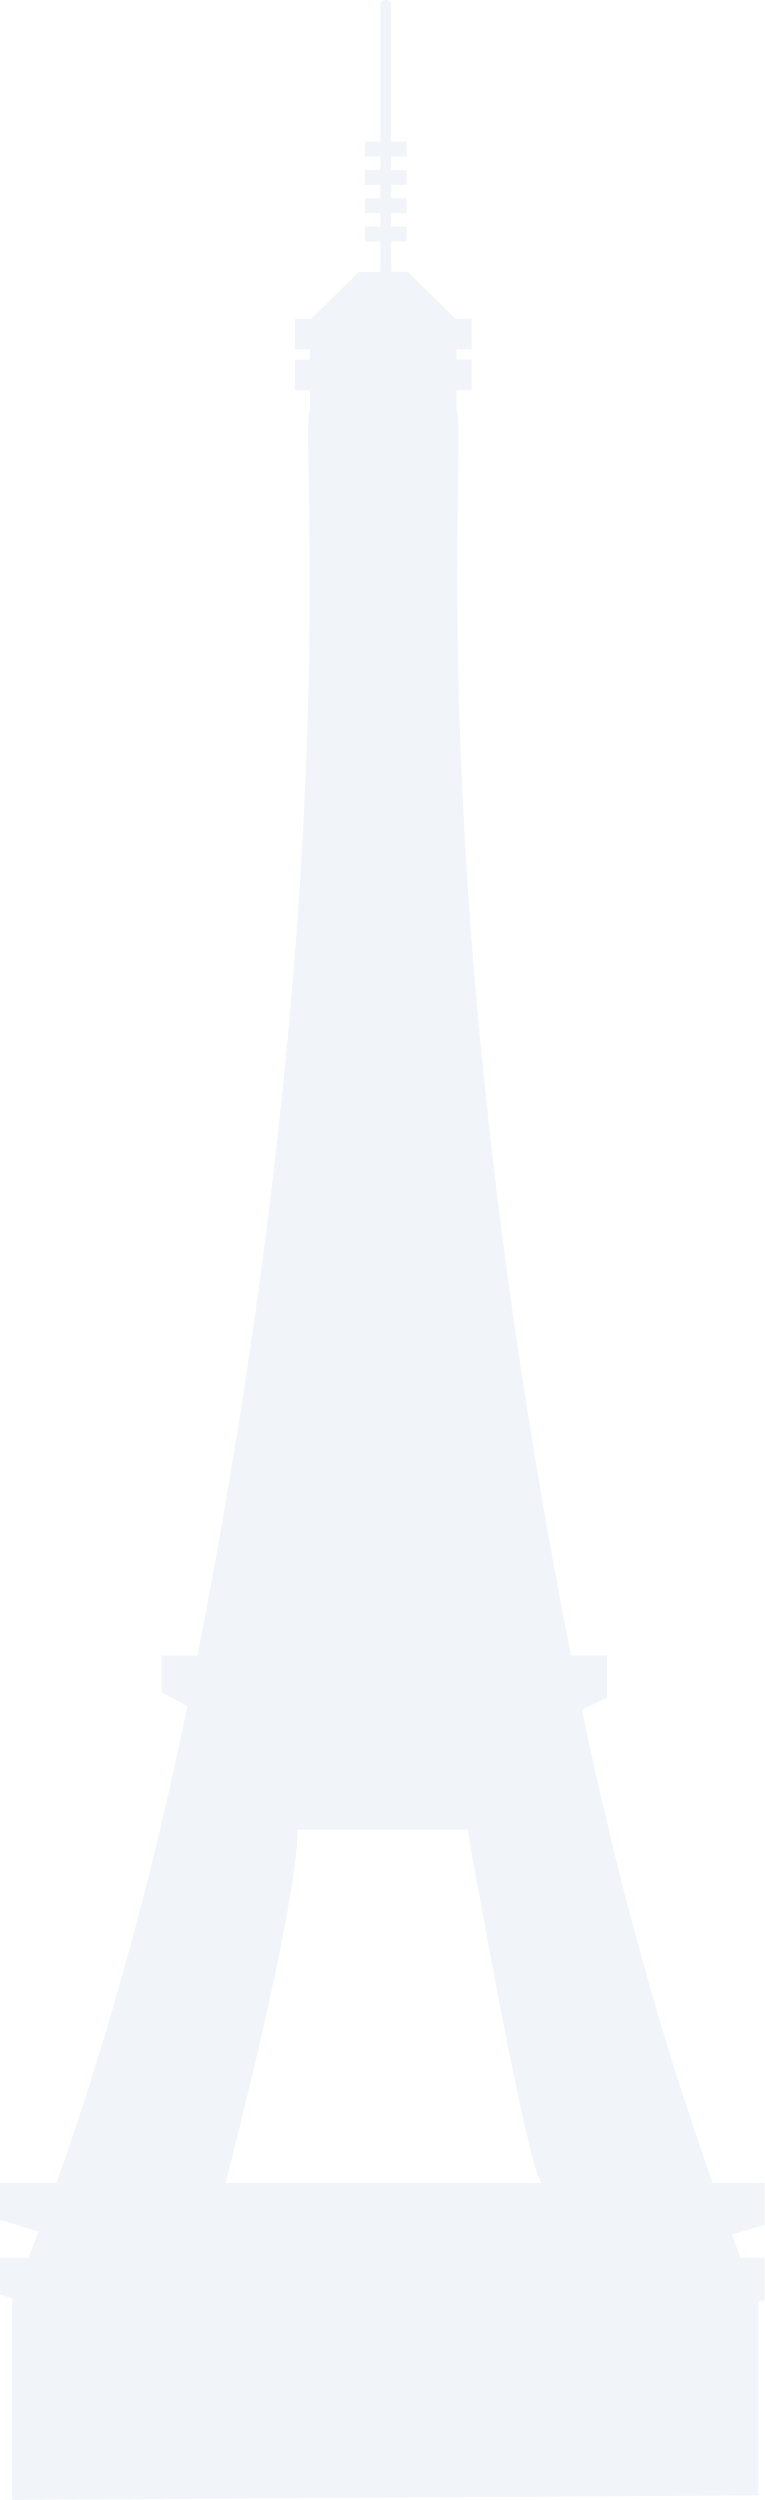
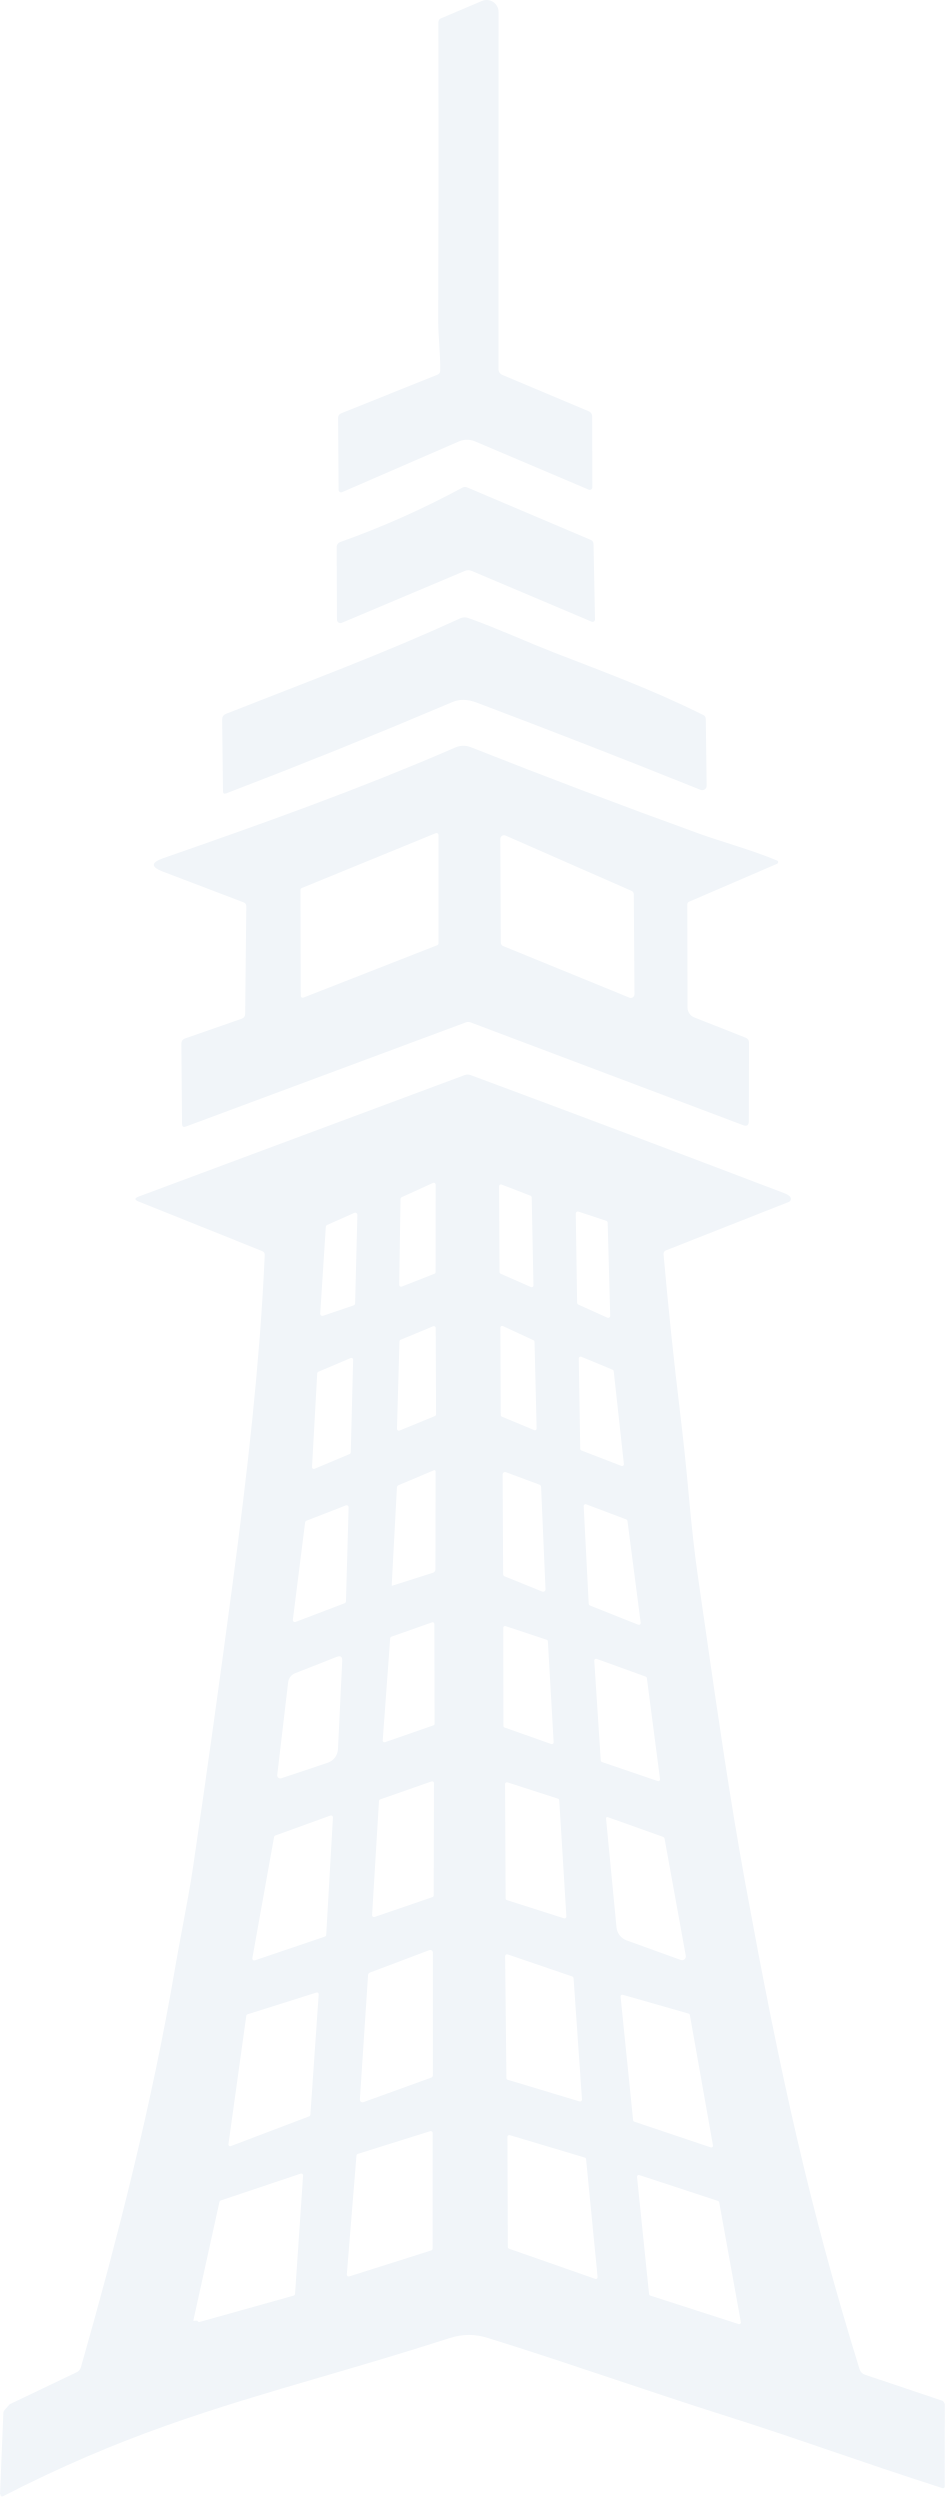
- <svg xmlns="http://www.w3.org/2000/svg" viewBox="0 0 230 752">
-   <path d="M228.113 750.615L3.66 751.988V691.338L0 690.205V679.15H8.536C9.566 676.524 10.571 673.91 11.563 671.285L0 667.68V656.624H16.948C33.337 610.744 46.24 562.218 56.377 513.202L48.61 509.041V497.985H59.416C105.458 262.172 89.714 129.36 93.25 123.238V117.4H88.709V108.185H93.25V105.113H88.709V95.898H93.573L107.94 81.77H114.404V72.664H109.751V68.155H114.404V64.124H109.751V59.637H114.404V55.617H109.751V51.108H114.404V47.078H109.751V42.568H114.404V1.427C114.404 0.643 115.148 0 116.041 0C116.935 0 117.679 0.632 117.679 1.427V42.568H122.344V47.067H117.679V51.097H122.344V55.596H117.679V59.626H122.344V64.124H117.679V68.155H122.344V72.631H117.679V81.738H122.63L137.009 95.865H141.873V105.08H137.332V108.152H141.873V117.367H137.332V123.205C140.855 129.338 125.471 262.14 171.736 497.952H182.555V510.642L175.061 514.356C185.222 562.97 198.1 611.082 214.378 656.591H229.949V669.281L220.11 672.124C220.991 674.455 221.897 676.786 222.802 679.117H229.949V691.796L228.113 692.319V750.615ZM67.853 656.591H162.989C158.795 654.129 140.607 550.356 140.607 550.356H89.54C89.54 573.699 67.853 656.591 67.853 656.591Z" fill="#f1f5f9" />
+ <svg xmlns="http://www.w3.org/2000/svg" width="168" height="442" viewBox="0 0 168 442" fill="none">
+   <path d="M77.835 65.51C77.865 62.56 77.465 59.22 77.475 56.68C77.542 25.74 77.552 34.817 77.505 3.91C77.506 3.768 77.548 3.63 77.626 3.512C77.704 3.395 77.815 3.303 77.945 3.25L85.205 0.17C85.526 0.033 85.876 -0.023 86.224 0.008C86.571 0.04 86.906 0.157 87.197 0.349C87.489 0.541 87.728 0.803 87.893 1.11C88.058 1.417 88.145 1.761 88.145 2.11L88.135 65.3C88.136 65.508 88.197 65.71 88.31 65.882C88.424 66.055 88.586 66.19 88.775 66.27L104.125 72.73C104.294 72.804 104.438 72.926 104.54 73.08C104.641 73.235 104.695 73.415 104.695 73.6L104.725 86.14C104.727 86.217 104.709 86.292 104.673 86.36C104.637 86.428 104.585 86.486 104.52 86.529C104.456 86.572 104.381 86.598 104.304 86.605C104.226 86.612 104.147 86.6 104.075 86.57L83.965 78.03C83.519 77.841 83.04 77.744 82.555 77.745C82.07 77.747 81.59 77.847 81.145 78.04L60.465 87.02C60.4 87.048 60.329 87.06 60.258 87.054C60.188 87.048 60.12 87.024 60.061 86.986C60.001 86.947 59.952 86.894 59.918 86.832C59.884 86.77 59.866 86.701 59.865 86.63L59.775 73.86C59.775 73.692 59.826 73.528 59.92 73.389C60.015 73.25 60.149 73.142 60.305 73.08L77.335 66.25C77.662 66.117 77.828 65.87 77.835 65.51Z" fill="#f1f5f9" />
+   <path d="M82.175 100.94L60.415 110.12C60.323 110.158 60.223 110.172 60.124 110.162C60.025 110.152 59.929 110.118 59.847 110.063C59.764 110.007 59.696 109.933 59.648 109.845C59.601 109.758 59.576 109.66 59.575 109.56L59.525 96.7C59.525 96.512 59.584 96.329 59.693 96.175C59.802 96.021 59.956 95.904 60.135 95.84C67.575 93.193 74.768 89.99 81.715 86.23C82.002 86.07 82.298 86.053 82.605 86.18L104.435 95.45C104.762 95.59 104.928 95.837 104.935 96.19L105.195 109.53C105.198 109.599 105.183 109.667 105.151 109.729C105.12 109.79 105.073 109.842 105.016 109.881C104.958 109.92 104.891 109.944 104.821 109.951C104.751 109.958 104.68 109.947 104.615 109.92L83.395 100.94C82.988 100.767 82.582 100.767 82.175 100.94Z" fill="#f1f5f9" />
+   <path d="M39.945 126.21C54.485 120.48 67.945 115.5 81.375 109.32C81.806 109.121 82.296 109.096 82.745 109.25C87.865 111.06 93.555 113.67 97.865 115.34C106.795 118.81 115.315 121.92 124.335 126.41C124.628 126.557 124.778 126.79 124.785 127.11L124.935 138.92C124.936 139.048 124.905 139.174 124.846 139.288C124.787 139.401 124.7 139.498 124.595 139.57C124.489 139.642 124.367 139.687 124.24 139.701C124.113 139.715 123.984 139.698 123.865 139.65C110.612 134.323 97.415 129.18 84.275 124.22C82.682 123.613 81.255 123.58 79.995 124.12C66.755 129.747 53.422 135.13 39.995 140.27C39.615 140.41 39.425 140.28 39.425 139.88L39.275 127.21C39.268 126.723 39.492 126.39 39.945 126.21Z" fill="#f1f5f9" />
+   <path d="M43.075 159.54L28.815 154.11C26.648 153.29 26.658 152.497 28.845 151.73C45.905 145.79 63.645 139.5 80.505 132.15C80.933 131.963 81.394 131.862 81.861 131.854C82.328 131.845 82.791 131.929 83.225 132.1C96.492 137.353 109.952 142.45 123.605 147.39C127.425 148.78 132.915 150.27 137.405 152.15C137.46 152.172 137.506 152.209 137.539 152.258C137.572 152.307 137.589 152.365 137.589 152.424C137.589 152.484 137.572 152.542 137.539 152.593C137.506 152.644 137.46 152.685 137.405 152.71L121.815 159.43C121.726 159.469 121.65 159.534 121.596 159.615C121.543 159.697 121.515 159.793 121.515 159.89L121.555 178.14C121.558 178.516 121.673 178.882 121.885 179.191C122.097 179.501 122.396 179.741 122.745 179.88L131.865 183.48C132.031 183.545 132.173 183.657 132.273 183.801C132.373 183.946 132.426 184.116 132.425 184.29L132.395 198.22C132.395 198.947 132.055 199.183 131.375 198.93L83.225 180.77C82.938 180.657 82.648 180.653 82.355 180.76L32.845 199.18C32.412 199.34 32.192 199.187 32.185 198.72L32.065 184.52C32.065 184.06 32.282 183.753 32.715 183.6L42.735 180.11C43.135 179.97 43.338 179.683 43.345 179.25L43.545 160.23C43.552 159.89 43.395 159.66 43.075 159.54ZM77.525 147.62C77.526 147.564 77.513 147.508 77.487 147.458C77.461 147.408 77.423 147.365 77.376 147.333C77.33 147.301 77.276 147.282 77.22 147.276C77.164 147.27 77.107 147.279 77.055 147.3L53.335 157.01C53.272 157.036 53.218 157.081 53.181 157.138C53.143 157.195 53.124 157.262 53.125 157.33L53.175 176.06C53.175 176.115 53.188 176.17 53.213 176.219C53.239 176.268 53.276 176.31 53.321 176.341C53.366 176.373 53.418 176.393 53.473 176.399C53.528 176.406 53.583 176.4 53.635 176.38L77.305 167.11C77.368 167.086 77.423 167.044 77.462 166.989C77.502 166.933 77.523 166.868 77.525 166.8V147.62ZM89.365 147.72C89.266 147.677 89.157 147.659 89.049 147.668C88.942 147.677 88.838 147.714 88.747 147.773C88.657 147.833 88.583 147.914 88.532 148.01C88.481 148.105 88.454 148.212 88.455 148.32L88.545 166.67C88.547 166.797 88.586 166.92 88.657 167.025C88.728 167.13 88.828 167.211 88.945 167.26L111.285 176.39C111.383 176.429 111.49 176.444 111.595 176.432C111.7 176.421 111.801 176.384 111.888 176.325C111.976 176.266 112.048 176.186 112.098 176.093C112.148 176 112.174 175.896 112.175 175.79L112.055 158.1C112.054 157.975 112.017 157.852 111.947 157.747C111.878 157.643 111.78 157.56 111.665 157.51L89.365 147.72Z" fill="#f1f5f9" />
+   <path fill-rule="evenodd" clip-rule="evenodd" d="M70.815 211.97C70.815 211.97 70.815 211.97 70.815 211.97L70.575 227.16C70.575 227.214 70.587 227.267 70.612 227.315C70.612 227.315 70.612 227.315 70.612 227.315C70.637 227.363 70.673 227.404 70.718 227.434C70.718 227.434 70.718 227.434 70.718 227.434C70.762 227.465 70.813 227.484 70.867 227.49C70.867 227.49 70.867 227.49 70.867 227.49C70.921 227.497 70.975 227.49 71.025 227.47C71.025 227.47 71.025 227.47 71.025 227.47L76.805 225.2C76.866 225.176 76.918 225.135 76.955 225.082C76.956 225.082 76.956 225.082 76.956 225.082C76.993 225.029 77.014 224.965 77.015 224.9L77.025 209.44C77.025 209.384 77.011 209.33 76.985 209.281C76.983 209.278 76.981 209.275 76.98 209.272C76.953 209.227 76.917 209.189 76.873 209.161C76.867 209.157 76.861 209.153 76.855 209.15C76.812 209.127 76.765 209.113 76.716 209.11C76.713 209.109 76.71 209.109 76.706 209.109C76.654 209.107 76.602 209.118 76.555 209.14L71.005 211.67C71.001 211.672 70.998 211.673 70.995 211.675C70.942 211.702 70.898 211.743 70.866 211.792C70.862 211.799 70.858 211.806 70.854 211.813C70.828 211.861 70.815 211.915 70.815 211.97ZM102.035 230.33L101.795 214.56C101.795 214.557 101.795 214.553 101.795 214.549C101.796 214.496 101.808 214.443 101.832 214.395C101.832 214.395 101.832 214.395 101.832 214.395C101.857 214.343 101.894 214.298 101.94 214.264C101.94 214.264 101.94 214.264 101.94 214.264C101.986 214.23 102.039 214.207 102.096 214.198C102.096 214.198 102.096 214.198 102.096 214.198C102.152 214.188 102.21 214.193 102.265 214.21C102.265 214.21 102.265 214.21 102.265 214.21L107.185 215.84C107.256 215.863 107.317 215.906 107.362 215.965C107.362 215.966 107.362 215.966 107.362 215.966C107.407 216.025 107.432 216.096 107.435 216.17C107.435 216.17 107.435 216.17 107.435 216.17L107.885 232.64C107.885 232.699 107.87 232.758 107.842 232.81C107.84 232.813 107.838 232.816 107.836 232.819C107.808 232.867 107.77 232.908 107.723 232.939C107.717 232.943 107.711 232.947 107.704 232.951C107.66 232.976 107.61 232.992 107.558 232.997C107.554 232.997 107.551 232.998 107.547 232.998C107.492 233.001 107.436 232.992 107.385 232.97L102.245 230.65C102.241 230.648 102.237 230.646 102.234 230.645C102.177 230.616 102.129 230.573 102.094 230.52C102.089 230.513 102.085 230.506 102.081 230.499C102.052 230.447 102.036 230.389 102.035 230.33ZM94.875 252.57L94.505 237.23C94.505 237.174 94.489 237.118 94.459 237.071C94.429 237.023 94.386 236.985 94.335 236.96C94.335 236.96 94.335 236.96 94.335 236.96L88.895 234.44C88.849 234.418 88.799 234.408 88.748 234.411C88.698 234.414 88.648 234.429 88.606 234.456C88.6 234.46 88.595 234.463 88.59 234.467C88.554 234.493 88.524 234.526 88.503 234.565C88.499 234.571 88.497 234.576 88.494 234.582C88.475 234.622 88.465 234.666 88.465 234.71L88.535 250.18C88.535 250.184 88.535 250.187 88.535 250.191C88.536 250.247 88.553 250.301 88.583 250.347C88.587 250.354 88.591 250.36 88.595 250.366C88.626 250.407 88.668 250.439 88.715 250.46L94.455 252.85C94.461 252.853 94.467 252.855 94.472 252.857C94.514 252.872 94.558 252.878 94.602 252.874C94.651 252.87 94.7 252.853 94.742 252.825C94.742 252.825 94.742 252.825 94.742 252.825C94.783 252.797 94.817 252.759 94.841 252.714C94.864 252.67 94.876 252.62 94.875 252.57ZM77.035 234.78L77.095 250.06C77.094 250.125 77.073 250.188 77.035 250.242C77.031 250.249 77.026 250.255 77.021 250.261C76.985 250.305 76.938 250.339 76.885 250.36L70.645 252.92C70.639 252.923 70.632 252.925 70.626 252.928C70.579 252.944 70.53 252.95 70.481 252.945C70.478 252.945 70.475 252.945 70.471 252.944C70.419 252.937 70.369 252.918 70.326 252.888C70.32 252.884 70.315 252.88 70.309 252.875C70.271 252.845 70.24 252.806 70.218 252.762C70.215 252.756 70.212 252.75 70.21 252.743C70.191 252.698 70.183 252.649 70.185 252.6L70.625 237.16C70.625 237.156 70.626 237.152 70.626 237.148C70.631 237.089 70.652 237.032 70.687 236.984C70.687 236.984 70.687 236.984 70.687 236.984C70.725 236.933 70.776 236.893 70.835 236.87C70.835 236.87 70.835 236.87 70.835 236.87L76.585 234.48C76.634 234.461 76.688 234.454 76.741 234.459C76.741 234.459 76.741 234.459 76.741 234.459C76.793 234.465 76.844 234.483 76.888 234.513C76.888 234.513 76.888 234.513 76.888 234.513C76.932 234.542 76.969 234.582 76.994 234.628C76.994 234.628 76.994 234.628 76.994 234.629C77.02 234.675 77.034 234.727 77.035 234.78C77.035 234.78 77.035 234.78 77.035 234.78ZM102.325 240.17L102.585 256.14C102.584 256.204 102.603 256.267 102.639 256.321C102.639 256.321 102.639 256.321 102.639 256.321C102.674 256.374 102.725 256.416 102.785 256.44L109.875 259.18C109.926 259.199 109.981 259.205 110.034 259.197C110.034 259.197 110.034 259.197 110.034 259.197C110.088 259.188 110.138 259.167 110.181 259.134C110.181 259.134 110.181 259.134 110.181 259.134C110.224 259.101 110.258 259.058 110.28 259.008C110.283 259.002 110.285 258.996 110.287 258.989C110.303 258.945 110.31 258.897 110.305 258.85L108.505 242.43C108.505 242.427 108.504 242.423 108.504 242.42C108.497 242.367 108.476 242.317 108.445 242.274C108.441 242.269 108.437 242.263 108.432 242.258C108.4 242.22 108.36 242.19 108.315 242.17L102.765 239.87C102.759 239.868 102.753 239.865 102.747 239.863C102.703 239.849 102.657 239.844 102.611 239.849C102.608 239.849 102.604 239.849 102.601 239.85C102.552 239.857 102.506 239.875 102.465 239.902C102.459 239.906 102.454 239.91 102.449 239.914C102.413 239.942 102.383 239.978 102.361 240.019C102.361 240.019 102.361 240.019 102.361 240.019C102.337 240.065 102.324 240.117 102.325 240.17C102.325 240.17 102.325 240.17 102.325 240.17ZM55.165 259.38L56.085 242.8C56.088 242.742 56.108 242.685 56.141 242.638C56.141 242.638 56.141 242.638 56.141 242.638C56.175 242.59 56.221 242.553 56.275 242.53C56.275 242.53 56.275 242.53 56.275 242.53L62.005 240.1C62.053 240.08 62.104 240.072 62.155 240.077C62.207 240.082 62.256 240.1 62.298 240.129C62.304 240.132 62.309 240.136 62.314 240.14C62.35 240.168 62.379 240.202 62.4 240.242C62.403 240.248 62.406 240.254 62.408 240.26C62.426 240.301 62.436 240.345 62.435 240.39L62.015 256.79C62.014 256.85 61.995 256.909 61.962 256.958C61.928 257.008 61.88 257.047 61.825 257.07L55.595 259.69C55.546 259.711 55.492 259.719 55.44 259.713C55.386 259.707 55.336 259.687 55.293 259.656C55.249 259.625 55.215 259.583 55.193 259.535C55.17 259.486 55.161 259.433 55.165 259.38ZM76.725 259.94L70.465 262.58C70.442 262.59 70.421 262.601 70.401 262.613C70.262 262.695 70.187 262.821 70.175 262.99L69.255 280.27C69.254 280.279 69.254 280.288 69.254 280.295C69.257 280.349 69.291 280.368 69.355 280.35C69.355 280.35 69.355 280.35 69.355 280.35L76.555 278.06C76.68 278.02 76.79 277.94 76.867 277.832C76.867 277.832 76.867 277.832 76.867 277.832C76.944 277.724 76.986 277.594 76.985 277.46L77.015 260.13C77.014 260.096 77.005 260.062 76.989 260.033C76.988 260.031 76.987 260.029 76.986 260.027C76.969 260 76.947 259.976 76.92 259.959C76.917 259.956 76.913 259.954 76.909 259.952C76.883 259.937 76.855 259.928 76.825 259.925C76.823 259.925 76.821 259.925 76.819 259.925C76.787 259.923 76.755 259.928 76.725 259.94ZM88.955 278.31L88.865 260.68C88.865 260.676 88.865 260.672 88.865 260.667C88.866 260.603 88.881 260.54 88.91 260.482C88.912 260.478 88.915 260.474 88.916 260.471C88.947 260.414 88.991 260.366 89.044 260.329C89.051 260.324 89.058 260.319 89.065 260.314C89.116 260.283 89.174 260.263 89.233 260.256C89.233 260.256 89.233 260.256 89.233 260.256C89.302 260.247 89.371 260.256 89.435 260.28C89.435 260.28 89.435 260.28 89.435 260.28L95.395 262.5C95.472 262.53 95.54 262.582 95.588 262.649C95.636 262.717 95.663 262.797 95.665 262.88L96.445 280.98C96.449 281.051 96.434 281.121 96.404 281.185C96.403 281.185 96.403 281.185 96.403 281.185C96.373 281.249 96.326 281.304 96.268 281.345C96.261 281.35 96.254 281.355 96.246 281.36C96.193 281.392 96.134 281.412 96.072 281.419C96.068 281.42 96.064 281.42 96.059 281.421C95.993 281.426 95.927 281.416 95.865 281.39L89.215 278.7C89.21 278.698 89.205 278.696 89.201 278.694C89.13 278.661 89.069 278.61 89.026 278.545C89.02 278.536 89.014 278.527 89.009 278.518C88.974 278.455 88.955 278.383 88.955 278.31ZM103.195 266.28L104.085 283.57C104.088 283.631 104.109 283.69 104.144 283.739C104.18 283.789 104.228 283.827 104.285 283.85L112.835 287.25C112.887 287.272 112.944 287.279 113 287.272C113.056 287.265 113.109 287.242 113.154 287.208C113.198 287.173 113.233 287.128 113.255 287.075C113.276 287.023 113.283 286.966 113.275 286.91L110.935 268.9C110.928 268.843 110.906 268.788 110.871 268.742C110.836 268.697 110.789 268.661 110.735 268.64L103.625 265.96C103.575 265.942 103.521 265.936 103.469 265.944C103.416 265.951 103.366 265.972 103.323 266.004C103.281 266.035 103.247 266.077 103.224 266.126C103.202 266.174 103.192 266.227 103.195 266.28ZM51.775 286.39C51.775 286.39 51.775 286.39 51.775 286.39L53.945 269.16C53.946 269.156 53.946 269.152 53.947 269.148C53.955 269.089 53.978 269.032 54.014 268.984C54.014 268.984 54.014 268.984 54.014 268.984C54.053 268.933 54.105 268.894 54.165 268.87C54.165 268.87 54.165 268.87 54.165 268.87L61.155 266.15C61.209 266.128 61.268 266.12 61.326 266.127C61.326 266.127 61.326 266.127 61.326 266.127C61.385 266.134 61.44 266.155 61.488 266.189C61.488 266.189 61.488 266.189 61.488 266.189C61.535 266.223 61.574 266.268 61.6 266.321C61.6 266.321 61.6 266.321 61.6 266.321C61.625 266.373 61.638 266.432 61.635 266.49C61.635 266.49 61.635 266.49 61.635 266.49L61.165 283.14C61.165 283.144 61.164 283.149 61.164 283.153C61.158 283.217 61.135 283.278 61.097 283.33C61.092 283.337 61.086 283.343 61.081 283.35C61.042 283.395 60.992 283.43 60.935 283.45L52.245 286.76C52.238 286.763 52.231 286.765 52.224 286.767C52.174 286.782 52.121 286.786 52.069 286.778C52.065 286.777 52.061 286.777 52.057 286.776C52.002 286.766 51.95 286.742 51.906 286.707C51.9 286.703 51.894 286.698 51.889 286.693C51.85 286.658 51.819 286.614 51.799 286.566C51.796 286.559 51.794 286.552 51.791 286.545C51.774 286.495 51.769 286.442 51.775 286.39ZM68.985 289.64L67.665 307.72C67.665 307.723 67.665 307.726 67.665 307.729C67.663 307.776 67.673 307.822 67.692 307.864C67.692 307.864 67.692 307.864 67.692 307.864C67.713 307.909 67.745 307.948 67.784 307.977C67.784 307.977 67.784 307.977 67.785 307.977C67.824 308.007 67.871 308.027 67.919 308.034C67.968 308.041 68.018 308.037 68.065 308.02C68.065 308.02 68.065 308.02 68.065 308.02L76.635 305.04C76.693 305.02 76.743 304.982 76.779 304.932C76.779 304.932 76.779 304.932 76.779 304.932C76.815 304.882 76.834 304.822 76.835 304.76L76.795 287.11C76.795 287.062 76.783 287.015 76.76 286.973C76.759 286.971 76.758 286.968 76.756 286.965C76.734 286.926 76.704 286.893 76.667 286.867C76.662 286.864 76.657 286.86 76.652 286.857C76.617 286.836 76.577 286.821 76.536 286.816C76.53 286.815 76.524 286.814 76.518 286.814C76.476 286.811 76.434 286.816 76.395 286.83L69.185 289.37C69.181 289.371 69.178 289.373 69.174 289.374C69.123 289.395 69.077 289.429 69.044 289.474C69.039 289.48 69.035 289.487 69.031 289.493C69.003 289.537 68.987 289.588 68.985 289.64ZM89.005 305.14L88.975 287.79C88.976 287.741 88.988 287.693 89.01 287.65C89.033 287.606 89.066 287.569 89.106 287.54C89.146 287.512 89.192 287.494 89.241 287.487C89.289 287.48 89.339 287.484 89.385 287.5L96.655 289.91C96.714 289.93 96.766 289.968 96.803 290.018C96.841 290.068 96.862 290.128 96.865 290.19L97.885 308.04C97.888 308.091 97.878 308.141 97.857 308.187C97.835 308.233 97.803 308.273 97.763 308.304C97.722 308.335 97.675 308.355 97.624 308.363C97.574 308.371 97.523 308.367 97.475 308.35L89.215 305.43C89.154 305.409 89.102 305.37 89.064 305.318C89.026 305.267 89.006 305.204 89.005 305.14ZM59.515 292.94L52.165 295.83C51.836 295.96 51.549 296.177 51.334 296.457C51.334 296.457 51.334 296.457 51.334 296.457C51.119 296.737 50.984 297.07 50.945 297.42C50.945 297.42 50.945 297.42 50.945 297.42L49.015 313.82C49.003 313.911 49.015 314.004 49.049 314.089C49.051 314.094 49.053 314.099 49.056 314.105C49.09 314.183 49.142 314.253 49.209 314.307C49.218 314.315 49.227 314.321 49.236 314.328C49.301 314.375 49.376 314.406 49.455 314.421C49.466 314.423 49.478 314.424 49.489 314.426C49.568 314.435 49.649 314.426 49.725 314.4L57.925 311.66C57.957 311.649 57.989 311.638 58.021 311.626C58.495 311.446 58.91 311.135 59.217 310.729C59.257 310.674 59.296 310.619 59.332 310.562C59.587 310.164 59.734 309.705 59.755 309.23L60.505 293.64C60.507 293.594 60.508 293.55 60.507 293.507C60.496 292.873 60.165 292.684 59.515 292.94C59.515 292.94 59.515 292.94 59.515 292.94ZM106.215 311.25L105.065 293.6C105.062 293.548 105.071 293.496 105.093 293.449C105.115 293.402 105.148 293.361 105.19 293.33C105.232 293.299 105.281 293.28 105.332 293.272C105.332 293.272 105.333 293.272 105.333 293.272C105.384 293.265 105.436 293.272 105.485 293.29L114.165 296.43C114.168 296.431 114.172 296.433 114.175 296.434C114.224 296.454 114.267 296.486 114.3 296.527C114.304 296.533 114.308 296.538 114.312 296.544C114.34 296.585 114.359 296.631 114.365 296.68L116.695 314.56C116.696 314.567 116.696 314.573 116.697 314.58C116.699 314.626 116.692 314.671 116.674 314.714C116.673 314.717 116.672 314.72 116.671 314.723C116.651 314.768 116.62 314.808 116.582 314.839C116.577 314.843 116.571 314.847 116.566 314.851C116.528 314.877 116.485 314.895 116.44 314.903C116.434 314.904 116.427 314.905 116.42 314.906C116.375 314.911 116.329 314.905 116.285 314.89C116.285 314.89 116.285 314.89 116.285 314.89L106.425 311.53C106.366 311.51 106.314 311.473 106.277 311.423C106.277 311.423 106.277 311.423 106.277 311.423C106.239 311.373 106.218 311.313 106.215 311.25C106.215 311.25 106.215 311.25 106.215 311.25ZM67.005 318.42L65.785 338.59C65.782 338.644 65.792 338.699 65.815 338.748C65.838 338.798 65.873 338.84 65.916 338.873C65.96 338.906 66.011 338.927 66.065 338.935C66.119 338.944 66.174 338.938 66.225 338.92L76.455 335.41C76.519 335.387 76.575 335.345 76.614 335.29C76.654 335.234 76.675 335.168 76.675 335.1L76.725 315.28C76.725 315.277 76.725 315.273 76.725 315.27C76.725 315.22 76.713 315.17 76.691 315.125C76.69 315.122 76.688 315.119 76.687 315.117C76.663 315.072 76.63 315.034 76.589 315.004C76.584 315 76.578 314.997 76.573 314.993C76.533 314.968 76.489 314.951 76.443 314.945C76.436 314.944 76.429 314.943 76.423 314.942C76.376 314.938 76.329 314.944 76.285 314.96C76.285 314.96 76.285 314.96 76.285 314.96L67.225 318.13C67.164 318.152 67.111 318.19 67.071 318.242C67.032 318.294 67.009 318.356 67.005 318.42ZM89.395 335.64L89.295 315.42C89.296 315.37 89.308 315.32 89.331 315.276C89.331 315.276 89.331 315.276 89.331 315.276C89.355 315.231 89.388 315.193 89.429 315.164C89.429 315.164 89.429 315.164 89.429 315.164C89.47 315.134 89.517 315.115 89.567 315.108C89.567 315.108 89.567 315.108 89.567 315.108C89.617 315.1 89.667 315.104 89.715 315.12L98.655 318.01C98.659 318.011 98.663 318.013 98.666 318.014C98.724 318.035 98.773 318.072 98.81 318.121C98.815 318.127 98.82 318.134 98.824 318.141C98.855 318.188 98.873 318.243 98.875 318.3L100.135 338.83C100.135 338.833 100.136 338.837 100.136 338.84C100.138 338.889 100.129 338.939 100.109 338.984C100.108 338.987 100.107 338.99 100.105 338.993C100.084 339.038 100.053 339.077 100.014 339.108C100.009 339.112 100.003 339.116 99.998 339.12C99.96 339.146 99.917 339.164 99.871 339.172C99.865 339.173 99.858 339.174 99.851 339.175C99.805 339.18 99.759 339.175 99.715 339.16C99.715 339.16 99.715 339.16 99.715 339.16L89.615 335.94C89.552 335.919 89.496 335.879 89.457 335.826C89.457 335.825 89.457 335.825 89.457 335.825C89.418 335.772 89.396 335.707 89.395 335.64C89.395 335.64 89.395 335.64 89.395 335.64ZM48.455 324.78L44.615 346.2C44.602 346.26 44.606 346.321 44.625 346.379C44.625 346.379 44.625 346.379 44.625 346.379C44.645 346.437 44.679 346.488 44.725 346.528C44.725 346.528 44.725 346.528 44.725 346.528C44.771 346.568 44.827 346.595 44.886 346.606C44.886 346.606 44.886 346.606 44.886 346.606C44.946 346.616 45.008 346.611 45.065 346.59L57.445 342.39C57.449 342.389 57.453 342.387 57.457 342.386C57.516 342.363 57.567 342.325 57.606 342.275C57.611 342.268 57.615 342.262 57.62 342.255C57.652 342.206 57.671 342.149 57.675 342.09L58.865 321.33C58.865 321.327 58.865 321.323 58.865 321.32C58.867 321.268 58.856 321.216 58.834 321.168C58.833 321.165 58.831 321.162 58.829 321.159C58.806 321.112 58.772 321.072 58.73 321.04C58.725 321.036 58.719 321.032 58.714 321.028C58.673 321.001 58.627 320.984 58.579 320.976C58.572 320.975 58.565 320.974 58.558 320.973C58.51 320.969 58.461 320.974 58.415 320.99C58.415 320.99 58.415 320.99 58.415 320.99L48.665 324.52C48.611 324.542 48.563 324.577 48.526 324.622C48.526 324.622 48.526 324.622 48.526 324.623C48.489 324.668 48.465 324.722 48.455 324.78C48.455 324.78 48.455 324.78 48.455 324.78ZM117.185 324.74C117.365 324.807 117.472 324.937 117.505 325.13L121.245 345.77C121.266 345.886 121.257 346.006 121.217 346.117C121.217 346.117 121.217 346.117 121.217 346.117C121.177 346.229 121.108 346.327 121.018 346.403C121.018 346.403 121.018 346.403 121.018 346.404C120.927 346.48 120.819 346.531 120.702 346.551C120.702 346.551 120.702 346.551 120.702 346.551C120.586 346.572 120.466 346.561 120.355 346.52L110.805 343.07C110.774 343.059 110.744 343.048 110.713 343.036C110.258 342.855 109.859 342.555 109.559 342.166C109.519 342.114 109.481 342.061 109.444 342.007C109.191 341.626 109.037 341.188 108.995 340.73L107.145 321.49C107.145 321.488 107.145 321.486 107.144 321.484C107.141 321.45 107.147 321.417 107.16 321.386C107.161 321.384 107.162 321.382 107.163 321.38C107.177 321.35 107.198 321.323 107.225 321.303C107.229 321.3 107.233 321.297 107.237 321.295C107.263 321.277 107.293 321.265 107.326 321.26C107.33 321.26 107.335 321.259 107.339 321.259C107.371 321.256 107.404 321.26 107.435 321.27C107.435 321.27 107.435 321.27 107.435 321.27L117.185 324.74ZM65.075 349.17L63.625 371.18C63.625 371.185 63.624 371.19 63.624 371.195C63.62 371.269 63.634 371.342 63.664 371.41C63.666 371.414 63.668 371.419 63.67 371.423C63.702 371.49 63.75 371.548 63.809 371.593C63.816 371.599 63.825 371.604 63.833 371.61C63.89 371.648 63.955 371.673 64.023 371.683C64.023 371.683 64.023 371.683 64.023 371.683C64.091 371.694 64.161 371.689 64.227 371.669C64.236 371.667 64.246 371.663 64.255 371.66L76.225 367.33C76.316 367.297 76.394 367.238 76.449 367.159C76.449 367.159 76.449 367.159 76.449 367.159C76.505 367.08 76.535 366.986 76.535 366.89C76.535 366.89 76.535 366.89 76.535 366.89V345.23C76.535 345.154 76.517 345.078 76.481 345.01C76.481 345.01 76.481 345.01 76.481 345.01C76.446 344.942 76.394 344.884 76.331 344.841C76.268 344.798 76.195 344.77 76.12 344.761C76.11 344.76 76.1 344.759 76.091 344.759C76.024 344.755 75.957 344.766 75.895 344.79L65.375 348.76C65.37 348.762 65.365 348.764 65.359 348.766C65.282 348.8 65.215 348.853 65.165 348.921C65.158 348.93 65.152 348.939 65.146 348.949C65.104 349.015 65.08 349.091 65.075 349.17ZM89.535 367.39L89.305 345.86C89.305 345.806 89.318 345.753 89.343 345.705C89.343 345.705 89.343 345.705 89.343 345.705C89.368 345.657 89.404 345.616 89.448 345.585C89.448 345.585 89.448 345.585 89.448 345.585C89.492 345.553 89.543 345.533 89.596 345.525C89.596 345.525 89.596 345.525 89.596 345.525C89.65 345.518 89.704 345.523 89.755 345.54L101.175 349.44C101.179 349.441 101.183 349.443 101.187 349.444C101.246 349.467 101.297 349.505 101.336 349.555C101.341 349.562 101.346 349.569 101.35 349.576C101.382 349.625 101.401 349.681 101.405 349.74L102.895 371.18C102.895 371.184 102.895 371.187 102.896 371.19C102.898 371.242 102.888 371.294 102.867 371.342C102.866 371.345 102.865 371.348 102.863 371.351C102.841 371.398 102.808 371.439 102.768 371.471C102.762 371.476 102.757 371.48 102.751 371.484C102.711 371.512 102.666 371.531 102.619 371.54C102.612 371.541 102.605 371.542 102.598 371.543C102.55 371.549 102.501 371.544 102.455 371.53C102.455 371.53 102.455 371.53 102.455 371.53L89.775 367.71C89.706 367.689 89.646 367.647 89.603 367.589C89.603 367.589 89.603 367.589 89.603 367.589C89.56 367.532 89.536 367.462 89.535 367.39C89.535 367.39 89.535 367.39 89.535 367.39ZM43.545 356.38L40.385 379.12C40.384 379.126 40.384 379.133 40.383 379.139C40.38 379.184 40.388 379.229 40.404 379.27C40.404 379.271 40.404 379.271 40.404 379.271C40.424 379.318 40.455 379.36 40.495 379.392C40.495 379.392 40.495 379.392 40.495 379.392C40.535 379.424 40.583 379.446 40.634 379.454C40.634 379.454 40.634 379.454 40.634 379.454C40.685 379.463 40.737 379.458 40.785 379.44L54.685 374.16C54.738 374.139 54.784 374.104 54.818 374.058C54.852 374.012 54.871 373.957 54.875 373.9C54.875 373.9 54.875 373.9 54.875 373.9L56.345 352.59C56.349 352.541 56.341 352.492 56.321 352.447C56.32 352.444 56.319 352.441 56.317 352.438C56.298 352.397 56.269 352.36 56.233 352.331C56.228 352.327 56.223 352.324 56.218 352.32C56.183 352.296 56.143 352.279 56.1 352.271C56.094 352.27 56.088 352.269 56.082 352.268C56.039 352.263 55.996 352.267 55.955 352.28L43.755 356.13C43.752 356.131 43.748 356.132 43.745 356.133C43.694 356.151 43.648 356.182 43.613 356.224C43.608 356.23 43.604 356.235 43.6 356.241C43.57 356.282 43.551 356.33 43.545 356.38ZM111.999 375.014C111.963 374.97 111.941 374.916 111.935 374.86L109.715 353C109.714 352.994 109.714 352.988 109.713 352.981C109.711 352.938 109.718 352.894 109.735 352.853C109.736 352.85 109.737 352.847 109.739 352.844C109.758 352.802 109.786 352.764 109.823 352.734C109.828 352.73 109.833 352.726 109.838 352.722C109.873 352.697 109.914 352.679 109.957 352.671C109.963 352.67 109.969 352.669 109.976 352.668C110.019 352.663 110.063 352.667 110.105 352.68L121.755 356.01C121.758 356.011 121.762 356.012 121.765 356.013C121.814 356.029 121.857 356.058 121.892 356.096C121.897 356.101 121.901 356.106 121.906 356.111C121.935 356.149 121.956 356.193 121.965 356.24C121.965 356.24 121.965 356.24 121.965 356.24L126.055 379.32C126.065 379.371 126.061 379.424 126.044 379.474C126.044 379.474 126.044 379.474 126.044 379.474C126.026 379.523 125.997 379.567 125.957 379.602C125.957 379.602 125.957 379.602 125.957 379.602C125.918 379.636 125.87 379.66 125.819 379.67C125.819 379.67 125.819 379.67 125.819 379.67C125.768 379.68 125.715 379.677 125.665 379.66C125.665 379.66 125.665 379.66 125.665 379.66L112.135 375.11C112.081 375.092 112.034 375.058 111.999 375.014C111.999 375.014 111.999 375.014 111.999 375.014ZM63.025 381.1C63.025 381.1 63.025 381.1 63.025 381.1L61.315 402.13C61.311 402.184 61.32 402.238 61.342 402.288C61.363 402.338 61.397 402.381 61.439 402.415C61.482 402.448 61.532 402.471 61.585 402.481C61.639 402.49 61.693 402.487 61.745 402.47C61.745 402.47 61.745 402.47 61.745 402.47L76.255 397.87C76.321 397.849 76.379 397.808 76.42 397.752C76.425 397.745 76.43 397.738 76.435 397.731C76.467 397.68 76.484 397.621 76.485 397.56L76.495 377.11C76.495 377.107 76.495 377.104 76.495 377.1C76.494 377.051 76.483 377.003 76.461 376.959C76.46 376.956 76.458 376.953 76.457 376.95C76.434 376.907 76.401 376.869 76.362 376.84C76.357 376.836 76.352 376.832 76.346 376.829C76.308 376.804 76.265 376.787 76.22 376.779C76.213 376.778 76.207 376.777 76.2 376.776C76.155 376.772 76.109 376.776 76.065 376.79L63.255 380.81C63.251 380.811 63.247 380.813 63.243 380.814C63.185 380.835 63.134 380.871 63.096 380.92C63.096 380.92 63.096 380.92 63.096 380.92C63.055 380.971 63.03 381.034 63.025 381.1ZM89.785 397.28L89.715 377.79C89.715 377.741 89.725 377.693 89.747 377.65C89.747 377.65 89.747 377.65 89.747 377.65C89.769 377.606 89.8 377.568 89.839 377.539C89.839 377.539 89.839 377.539 89.839 377.539C89.878 377.51 89.923 377.49 89.971 377.481C89.971 377.481 89.971 377.481 89.971 377.481C90.019 377.473 90.068 377.476 90.115 377.49C90.115 377.49 90.115 377.49 90.115 377.49L103.395 381.46C103.454 381.478 103.507 381.513 103.546 381.561C103.546 381.561 103.546 381.561 103.547 381.561C103.586 381.609 103.61 381.668 103.615 381.73C103.615 381.73 103.615 381.73 103.615 381.73L105.655 402.59C105.66 402.642 105.651 402.693 105.63 402.741C105.629 402.744 105.628 402.747 105.626 402.75C105.606 402.793 105.575 402.832 105.537 402.861C105.529 402.867 105.522 402.873 105.514 402.878C105.508 402.882 105.502 402.885 105.495 402.889L105.495 402.889C105.491 402.891 105.488 402.893 105.484 402.895C105.484 402.895 105.483 402.895 105.483 402.895C105.456 402.908 105.427 402.918 105.397 402.923C105.391 402.924 105.384 402.925 105.378 402.925C105.333 402.93 105.288 402.925 105.245 402.91L89.995 397.57C89.991 397.569 89.987 397.567 89.984 397.566C89.928 397.544 89.879 397.507 89.844 397.458C89.839 397.452 89.835 397.445 89.831 397.439C89.802 397.391 89.786 397.336 89.785 397.28ZM34.896 410.305C34.887 410.278 34.704 410.292 34.524 410.305C34.345 410.319 34.17 410.332 34.175 410.305L38.795 389.3C38.806 389.243 38.833 389.189 38.871 389.145C38.871 389.145 38.871 389.145 38.871 389.145C38.91 389.101 38.959 389.069 39.015 389.05L53.145 384.3C53.145 384.3 53.145 384.3 53.145 384.3C53.196 384.282 53.251 384.277 53.305 384.285C53.305 384.285 53.305 384.285 53.305 384.285C53.352 384.292 53.397 384.309 53.437 384.335C53.443 384.339 53.448 384.343 53.454 384.347C53.494 384.378 53.528 384.417 53.55 384.463C53.552 384.466 53.553 384.469 53.555 384.472C53.576 384.518 53.587 384.569 53.585 384.62C53.585 384.623 53.585 384.627 53.585 384.63L52.165 405.57C52.16 405.629 52.139 405.685 52.106 405.733C52.101 405.74 52.096 405.746 52.09 405.753C52.05 405.801 51.997 405.837 51.937 405.857C51.933 405.858 51.929 405.859 51.925 405.86L35.295 410.52C35.248 410.533 35.199 410.535 35.151 410.526C35.144 410.525 35.137 410.523 35.13 410.522C35.076 410.508 35.026 410.481 34.985 410.444C34.985 410.443 34.985 410.443 34.985 410.443C34.944 410.405 34.913 410.358 34.896 410.305ZM114.755 405.61C114.755 405.61 114.755 405.61 114.755 405.61L112.625 384.87C112.624 384.864 112.624 384.858 112.623 384.851C112.621 384.808 112.628 384.764 112.645 384.723C112.646 384.72 112.647 384.717 112.649 384.714C112.668 384.672 112.696 384.634 112.733 384.604C112.738 384.6 112.743 384.596 112.748 384.592C112.783 384.567 112.824 384.549 112.867 384.541C112.873 384.54 112.879 384.539 112.886 384.538C112.929 384.533 112.973 384.537 113.015 384.55L126.955 389.13C126.958 389.131 126.961 389.132 126.965 389.134C127.013 389.152 127.056 389.182 127.089 389.222C127.093 389.227 127.097 389.233 127.101 389.238C127.129 389.277 127.148 389.322 127.155 389.37C127.155 389.37 127.155 389.37 127.155 389.37L130.985 410.56C130.986 410.567 130.987 410.573 130.988 410.579C130.993 410.625 130.989 410.671 130.974 410.714C130.974 410.714 130.974 410.714 130.974 410.714C130.956 410.763 130.927 410.807 130.887 410.842C130.887 410.842 130.887 410.842 130.887 410.842C130.848 410.876 130.8 410.9 130.749 410.91C130.749 410.91 130.749 410.91 130.749 410.91C130.698 410.92 130.645 410.917 130.595 410.9C130.595 410.9 130.595 410.9 130.595 410.9L114.965 405.86C114.91 405.843 114.86 405.811 114.823 405.766C114.823 405.766 114.823 405.766 114.823 405.766C114.786 405.722 114.762 405.668 114.755 405.61ZM94.315 227.27L94.005 211.7C94.005 211.696 94.005 211.692 94.005 211.689C94.004 211.631 93.986 211.575 93.954 211.526C93.95 211.52 93.946 211.513 93.941 211.507C93.908 211.465 93.865 211.431 93.815 211.41L88.655 209.42C88.608 209.402 88.558 209.396 88.508 209.402C88.458 209.408 88.41 209.426 88.369 209.455C88.369 209.455 88.369 209.455 88.369 209.455C88.328 209.483 88.294 209.521 88.27 209.566C88.27 209.566 88.27 209.566 88.27 209.566C88.247 209.61 88.235 209.66 88.235 209.71L88.315 224.91C88.315 224.969 88.332 225.027 88.364 225.076C88.396 225.126 88.442 225.165 88.495 225.19C88.495 225.19 88.495 225.19 88.495 225.19L93.885 227.56C93.933 227.58 93.984 227.588 94.035 227.583C94.087 227.578 94.136 227.56 94.178 227.531C94.184 227.528 94.189 227.524 94.194 227.52C94.23 227.493 94.259 227.458 94.28 227.418C94.283 227.412 94.285 227.406 94.288 227.401C94.306 227.36 94.316 227.315 94.315 227.27ZM63.185 214.78C63.185 214.78 63.185 214.78 63.185 214.78L62.785 230.44C62.783 230.518 62.757 230.593 62.71 230.656C62.664 230.719 62.599 230.765 62.525 230.79L57.115 232.63C57.108 232.633 57.1 232.635 57.093 232.637C57.04 232.651 56.984 232.654 56.93 232.645C56.926 232.644 56.922 232.643 56.918 232.642C56.861 232.631 56.807 232.606 56.76 232.57C56.754 232.565 56.748 232.56 56.742 232.555C56.701 232.518 56.668 232.473 56.646 232.423C56.643 232.416 56.64 232.409 56.637 232.401C56.618 232.35 56.611 232.295 56.615 232.24L57.605 216.9C57.605 216.896 57.606 216.892 57.606 216.887C57.612 216.824 57.635 216.763 57.671 216.71C57.671 216.71 57.671 216.71 57.671 216.71C57.71 216.654 57.763 216.609 57.825 216.58C57.825 216.58 57.825 216.58 57.825 216.58L62.655 214.43C62.713 214.405 62.776 214.395 62.839 214.401C62.839 214.401 62.839 214.401 62.839 214.401C62.901 214.406 62.962 214.427 63.014 214.462C63.067 214.497 63.11 214.544 63.14 214.6C63.14 214.6 63.14 214.6 63.14 214.6C63.17 214.655 63.185 214.717 63.185 214.78ZM24.485 212.42L46.365 221.2C46.672 221.327 46.818 221.557 46.805 221.89C45.955 241.24 43.675 260.73 41.135 279.92C38.928 296.573 36.608 313.207 34.175 329.82C33.657 333.337 32.965 337.025 32.269 340.733C31.81 343.181 31.349 345.638 30.935 348.06C26.895 371.73 20.945 395.26 14.305 418.53C14.237 418.764 14.112 418.977 13.941 419.15C13.77 419.322 13.558 419.45 13.325 419.52L1.72 425.07C1.666 425.14 1.56 425.252 1.434 425.386C1.095 425.748 0.61 426.264 0.6 426.5L0 440.98C0.335 441.24 0.216 441.202 0.116 441.171C0.069 441.156 0.027 441.142 0.035 441.16C0.061 441.216 0.1 441.265 0.148 441.303C0.196 441.34 0.253 441.365 0.312 441.375C0.372 441.385 0.433 441.38 0.49 441.36C21.32 430.633 37.684 425.845 56.725 420.274C63.777 418.211 71.196 416.04 79.345 413.42C81.875 412.61 83.915 412.63 86.305 413.37C93.528 415.608 101.236 418.186 108.89 420.746C115.256 422.875 121.585 424.992 127.565 426.89C135.955 429.555 141.754 431.544 147.669 433.573C153.161 435.456 158.754 437.374 166.615 439.9C166.661 439.916 166.711 439.921 166.759 439.914C166.808 439.907 166.854 439.888 166.894 439.86C166.934 439.832 166.967 439.794 166.99 439.751C167.012 439.708 167.024 439.659 167.025 439.61L167.035 425.07C167.035 425.07 166.888 424.534 166.575 424.44L152.955 419.86C152.725 419.793 152.515 419.669 152.344 419.499C152.173 419.33 152.046 419.121 151.975 418.89C143.275 390.77 138.055 367.39 131.775 332.99C129.026 317.932 126.835 302.676 124.65 287.46C124.236 284.578 123.822 281.698 123.405 278.82C122.818 274.753 122.275 269.937 121.775 264.37C121.342 259.53 120.835 254.7 120.255 249.88C119.122 240.513 118.142 231.137 117.315 221.75C117.301 221.606 117.335 221.462 117.41 221.339C117.486 221.216 117.6 221.122 117.735 221.07L139.465 212.5C139.551 212.466 139.627 212.411 139.688 212.341C139.748 212.271 139.791 212.187 139.813 212.097C139.834 212.007 139.834 211.913 139.812 211.823C139.789 211.733 139.746 211.65 139.685 211.58C139.472 211.347 139.168 211.153 138.775 211C120.255 203.94 101.735 196.967 83.215 190.08C82.855 189.947 82.495 189.947 82.135 190.08L24.495 211.56C23.755 211.84 23.752 212.127 24.485 212.42Z" fill="#f1f5f9" />
</svg>
